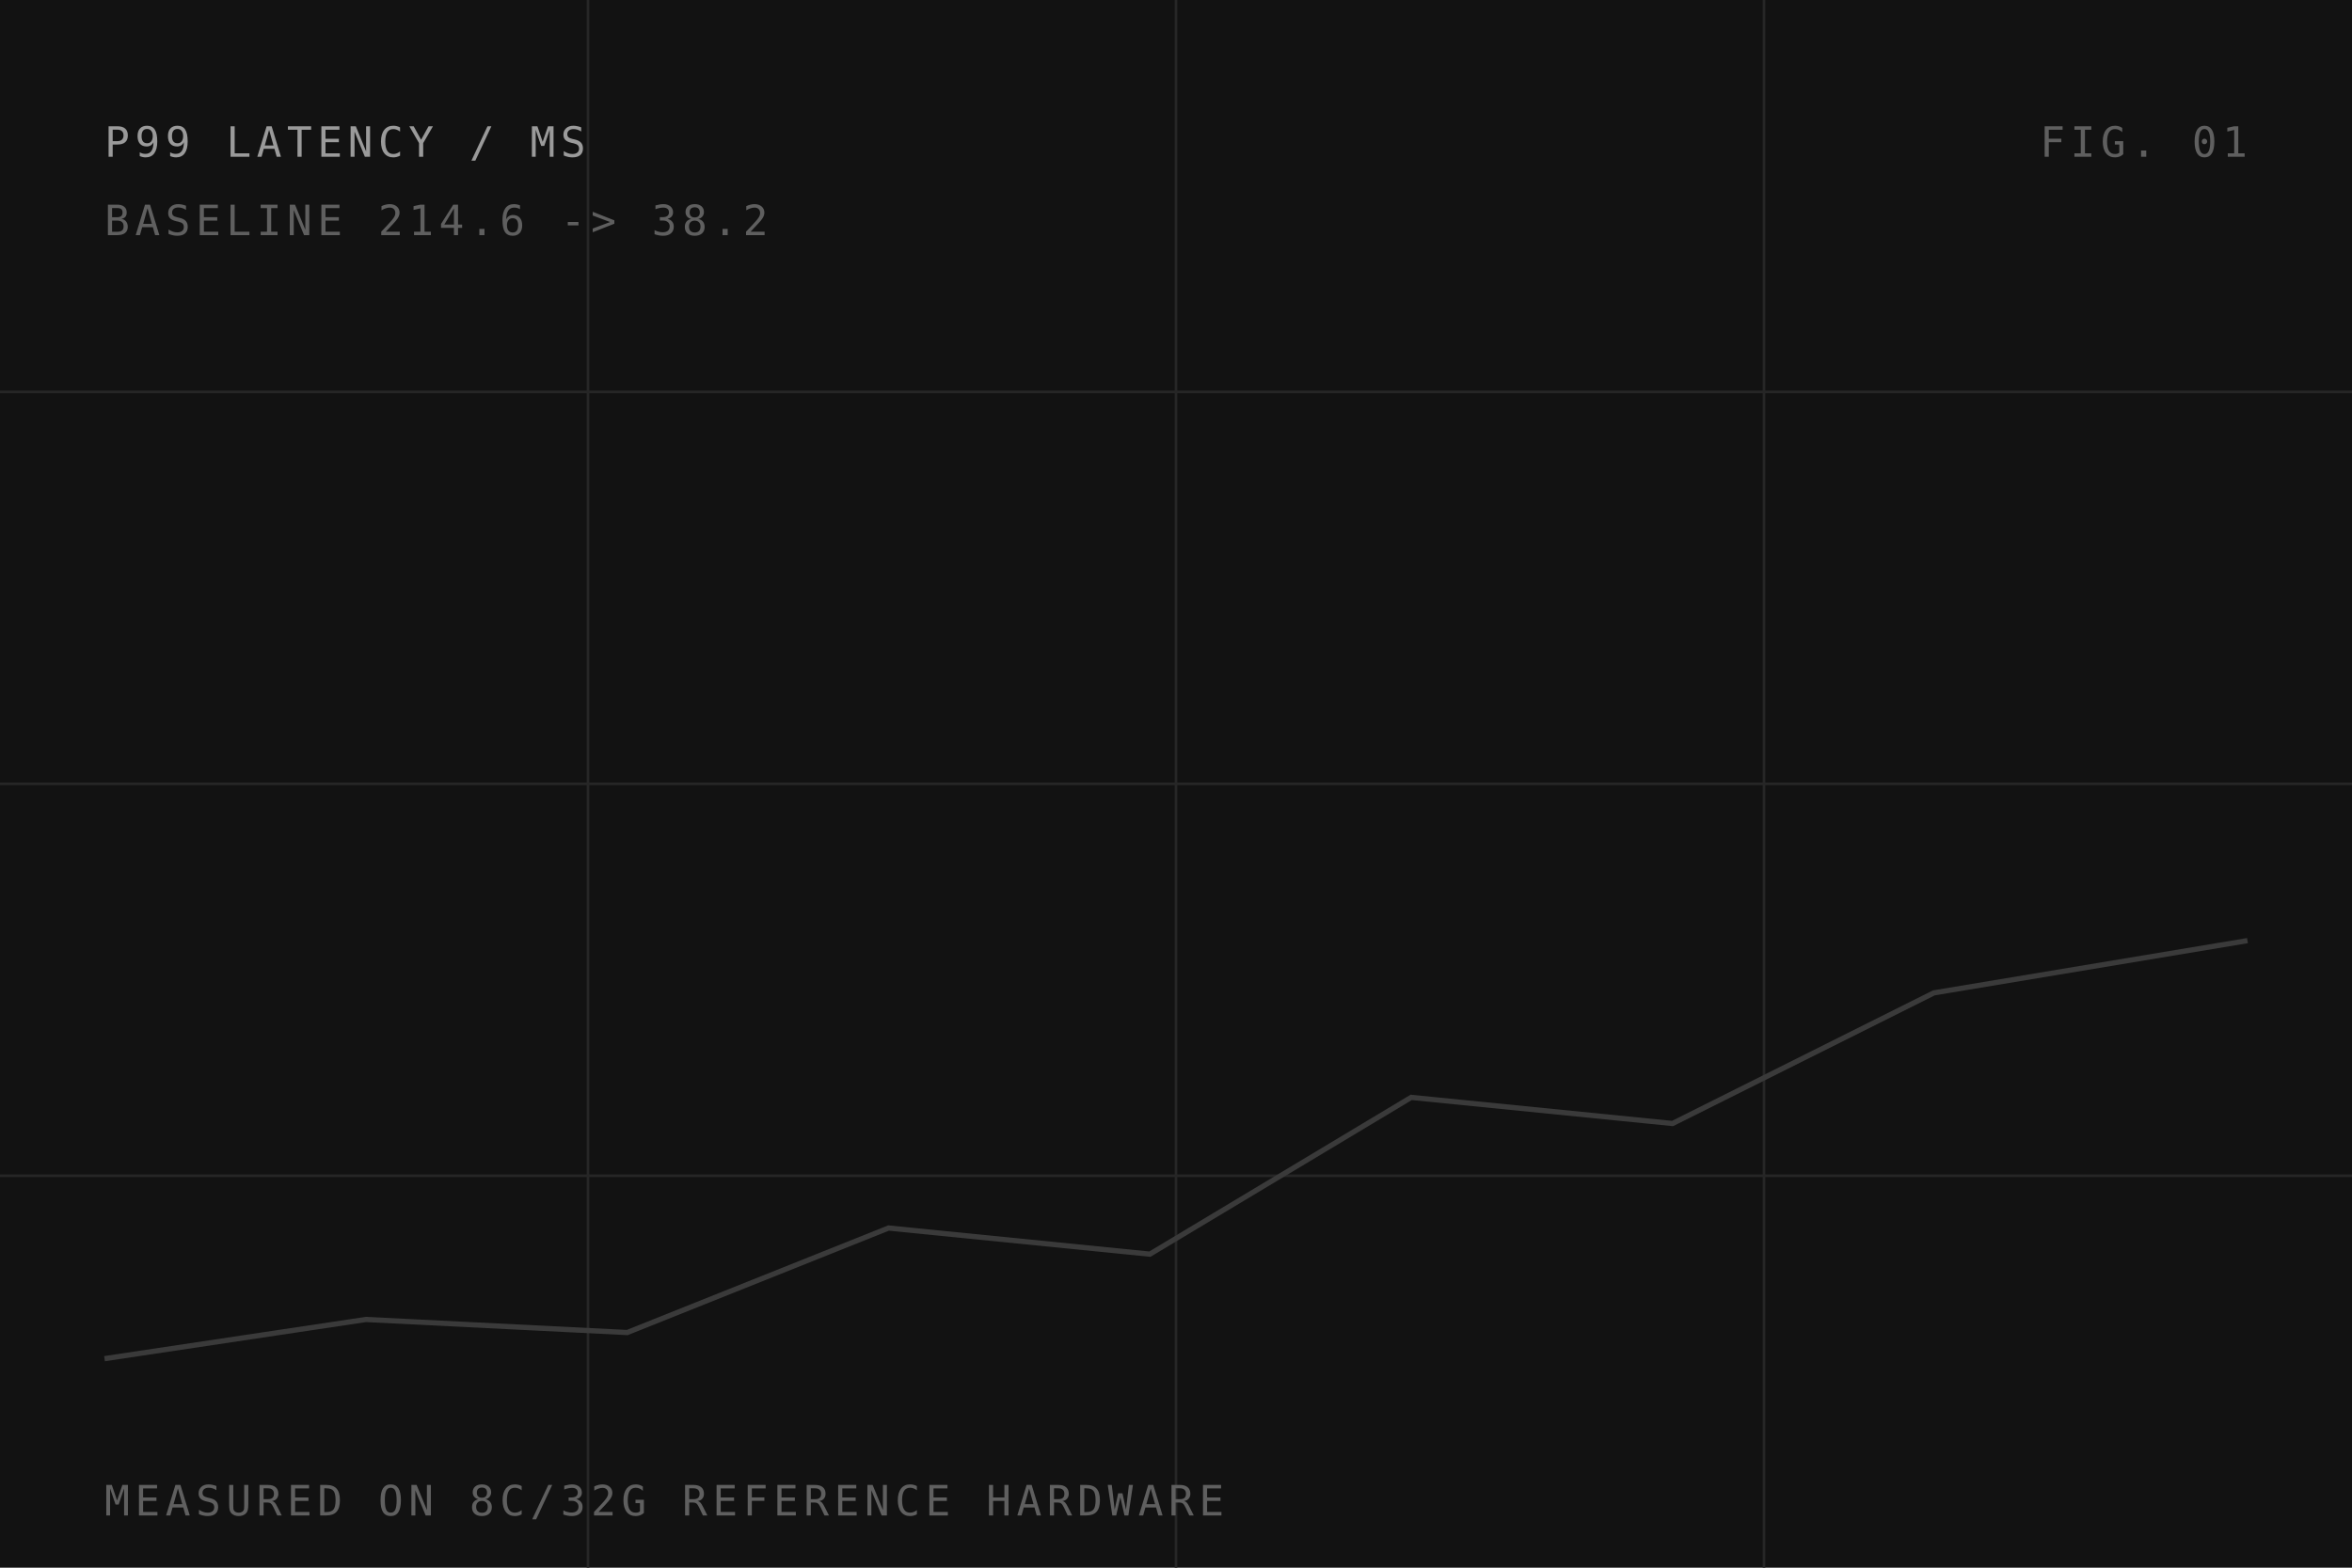
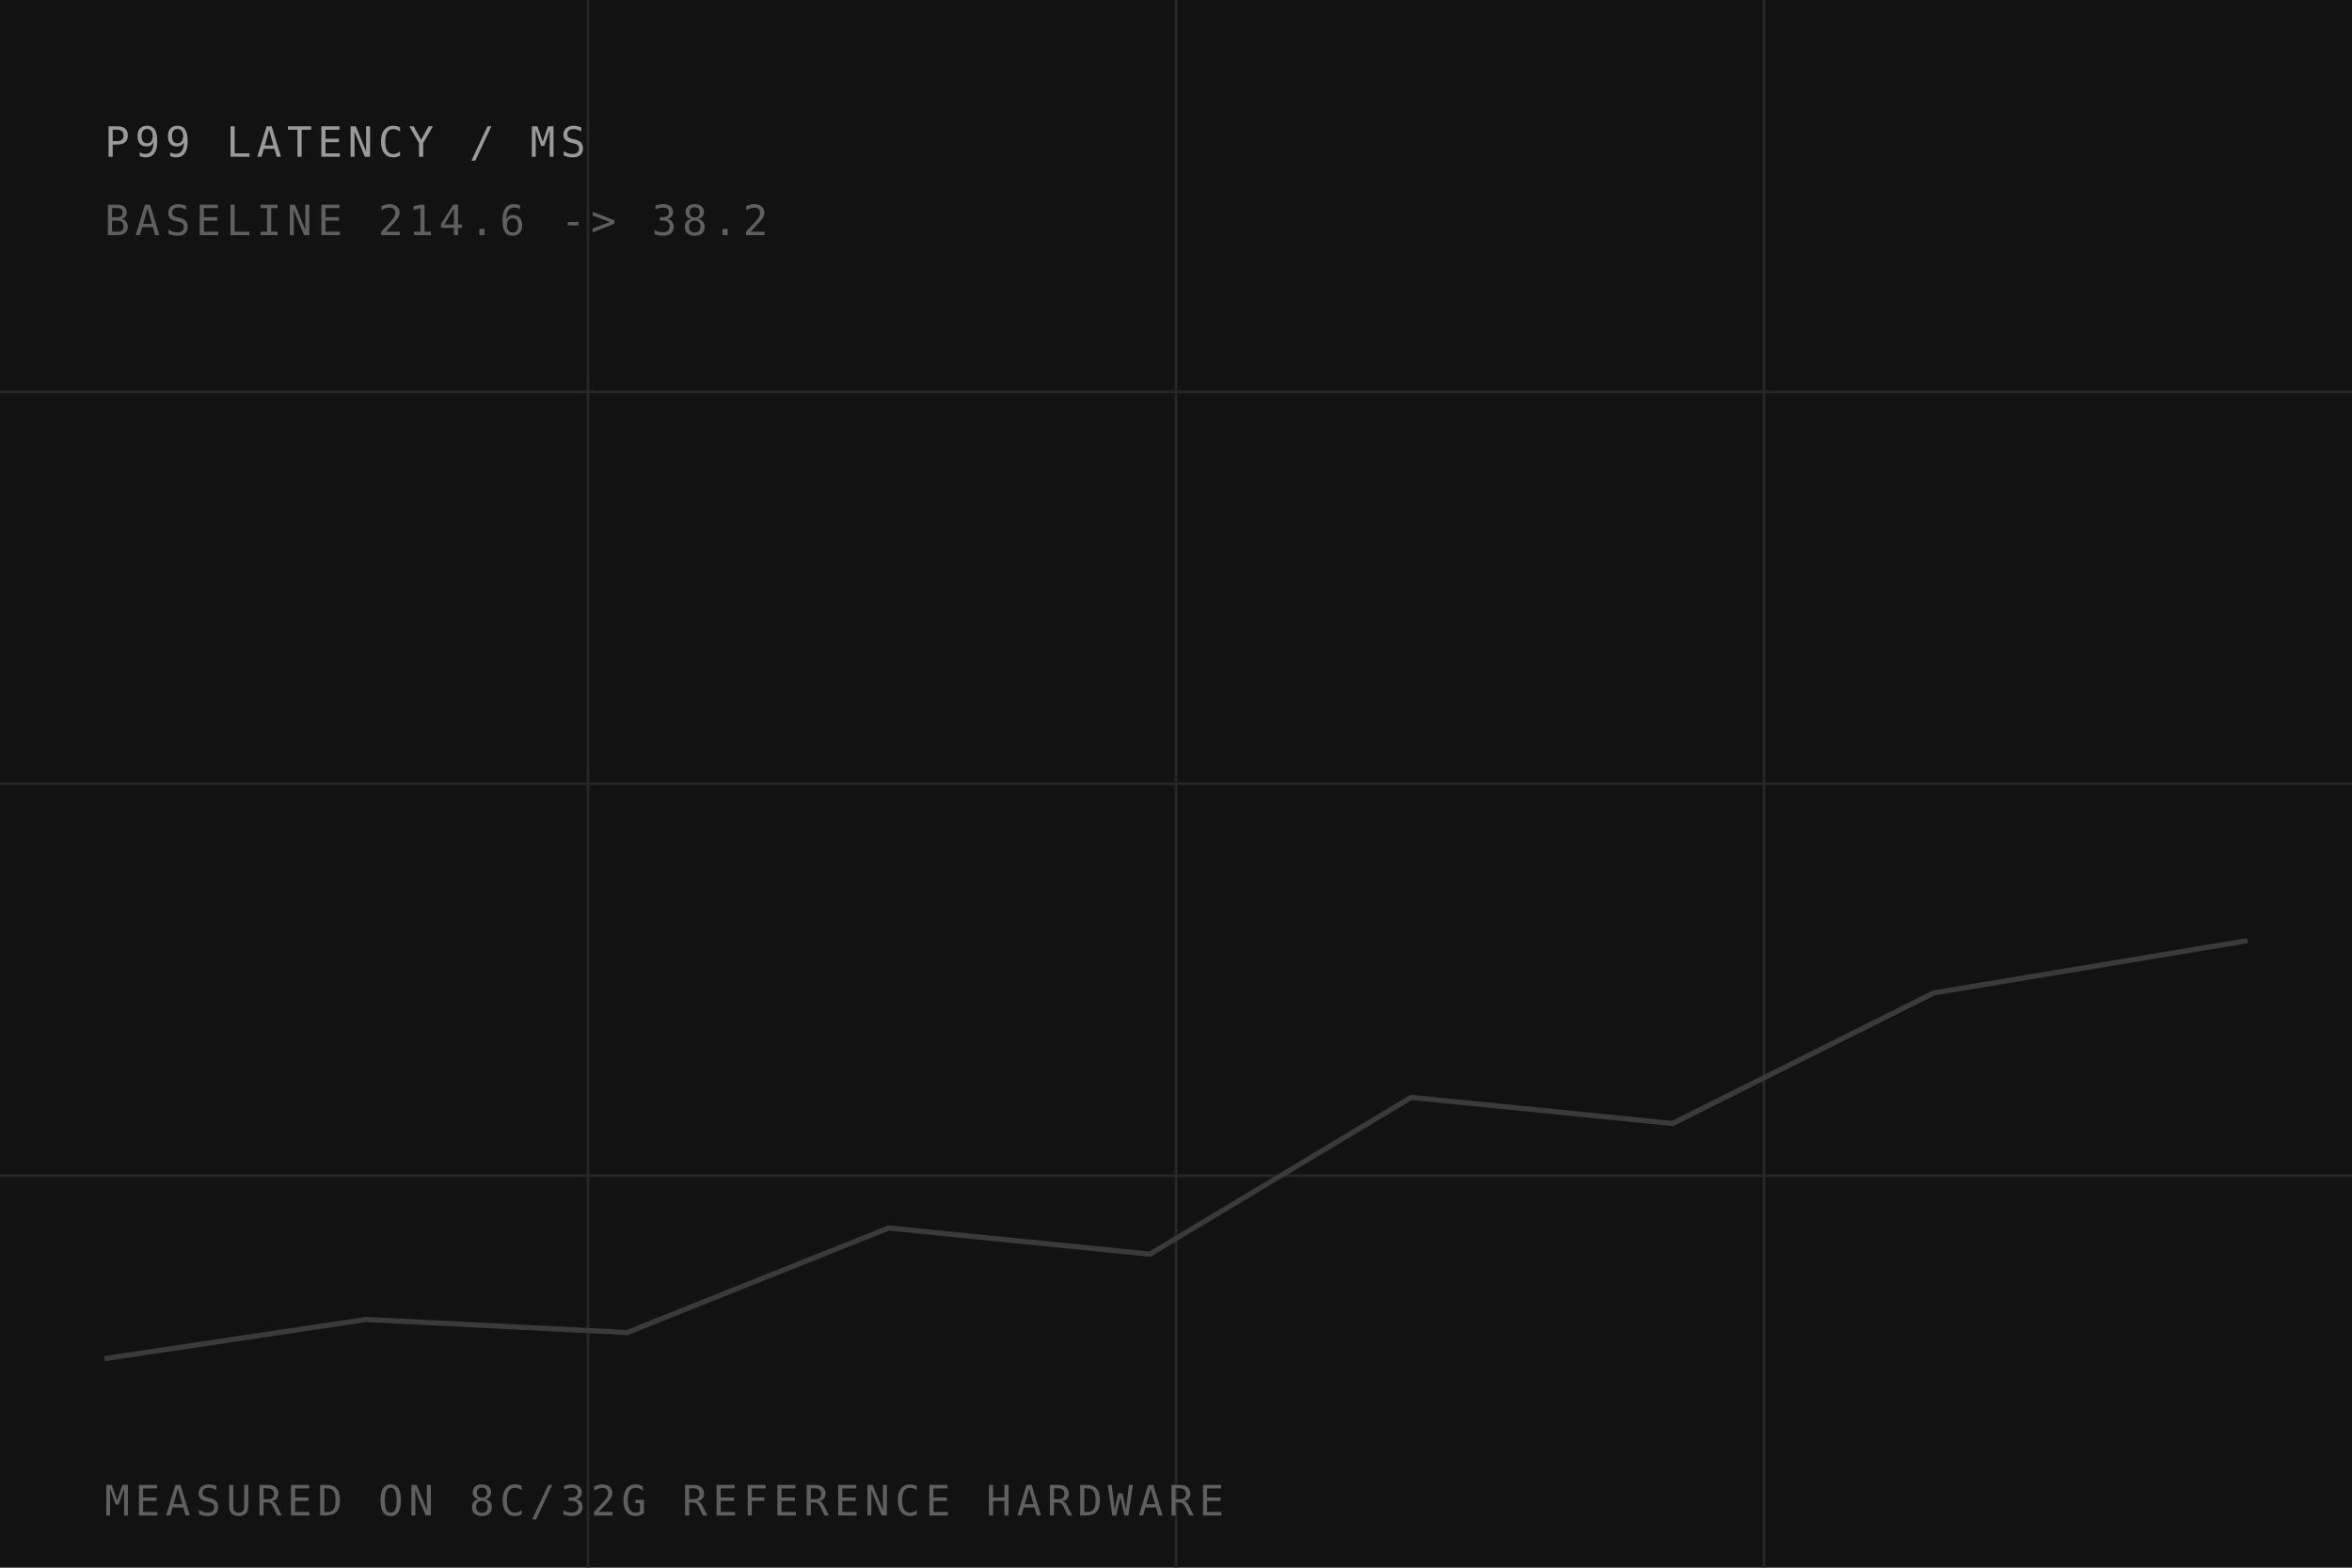
<svg xmlns="http://www.w3.org/2000/svg" width="900" height="600" viewBox="0 0 900 600" role="img" aria-label="TL-301 specification plate">
  <rect width="900" height="600" fill="#121212" />
  <g stroke="#262626" stroke-width="1">
    <line x1="0" y1="150" x2="900" y2="150" />
    <line x1="0" y1="300" x2="900" y2="300" />
    <line x1="0" y1="450" x2="900" y2="450" />
    <line x1="225" y1="0" x2="225" y2="600" />
    <line x1="450" y1="0" x2="450" y2="600" />
    <line x1="675" y1="0" x2="675" y2="600" />
  </g>
  <g fill="none" stroke="#3A3A3A" stroke-width="2">
    <polyline points="40,520 140,505 240,510 340,470 440,480 540,420 640,430 740,380 860,360" />
  </g>
  <g font-family="JetBrains Mono, ui-monospace, monospace" font-size="16" letter-spacing="2">
    <text x="40" y="60" fill="#9A9A9A">P99 LATENCY / MS</text>
    <text x="40" y="90" fill="#5F5F5F">BASELINE 214.6 -&gt; 38.2</text>
-     <text x="860" y="60" fill="#5F5F5F" text-anchor="end">FIG. 01</text>
    <text x="40" y="580" fill="#5F5F5F">MEASURED ON 8C/32G REFERENCE HARDWARE</text>
  </g>
</svg>
